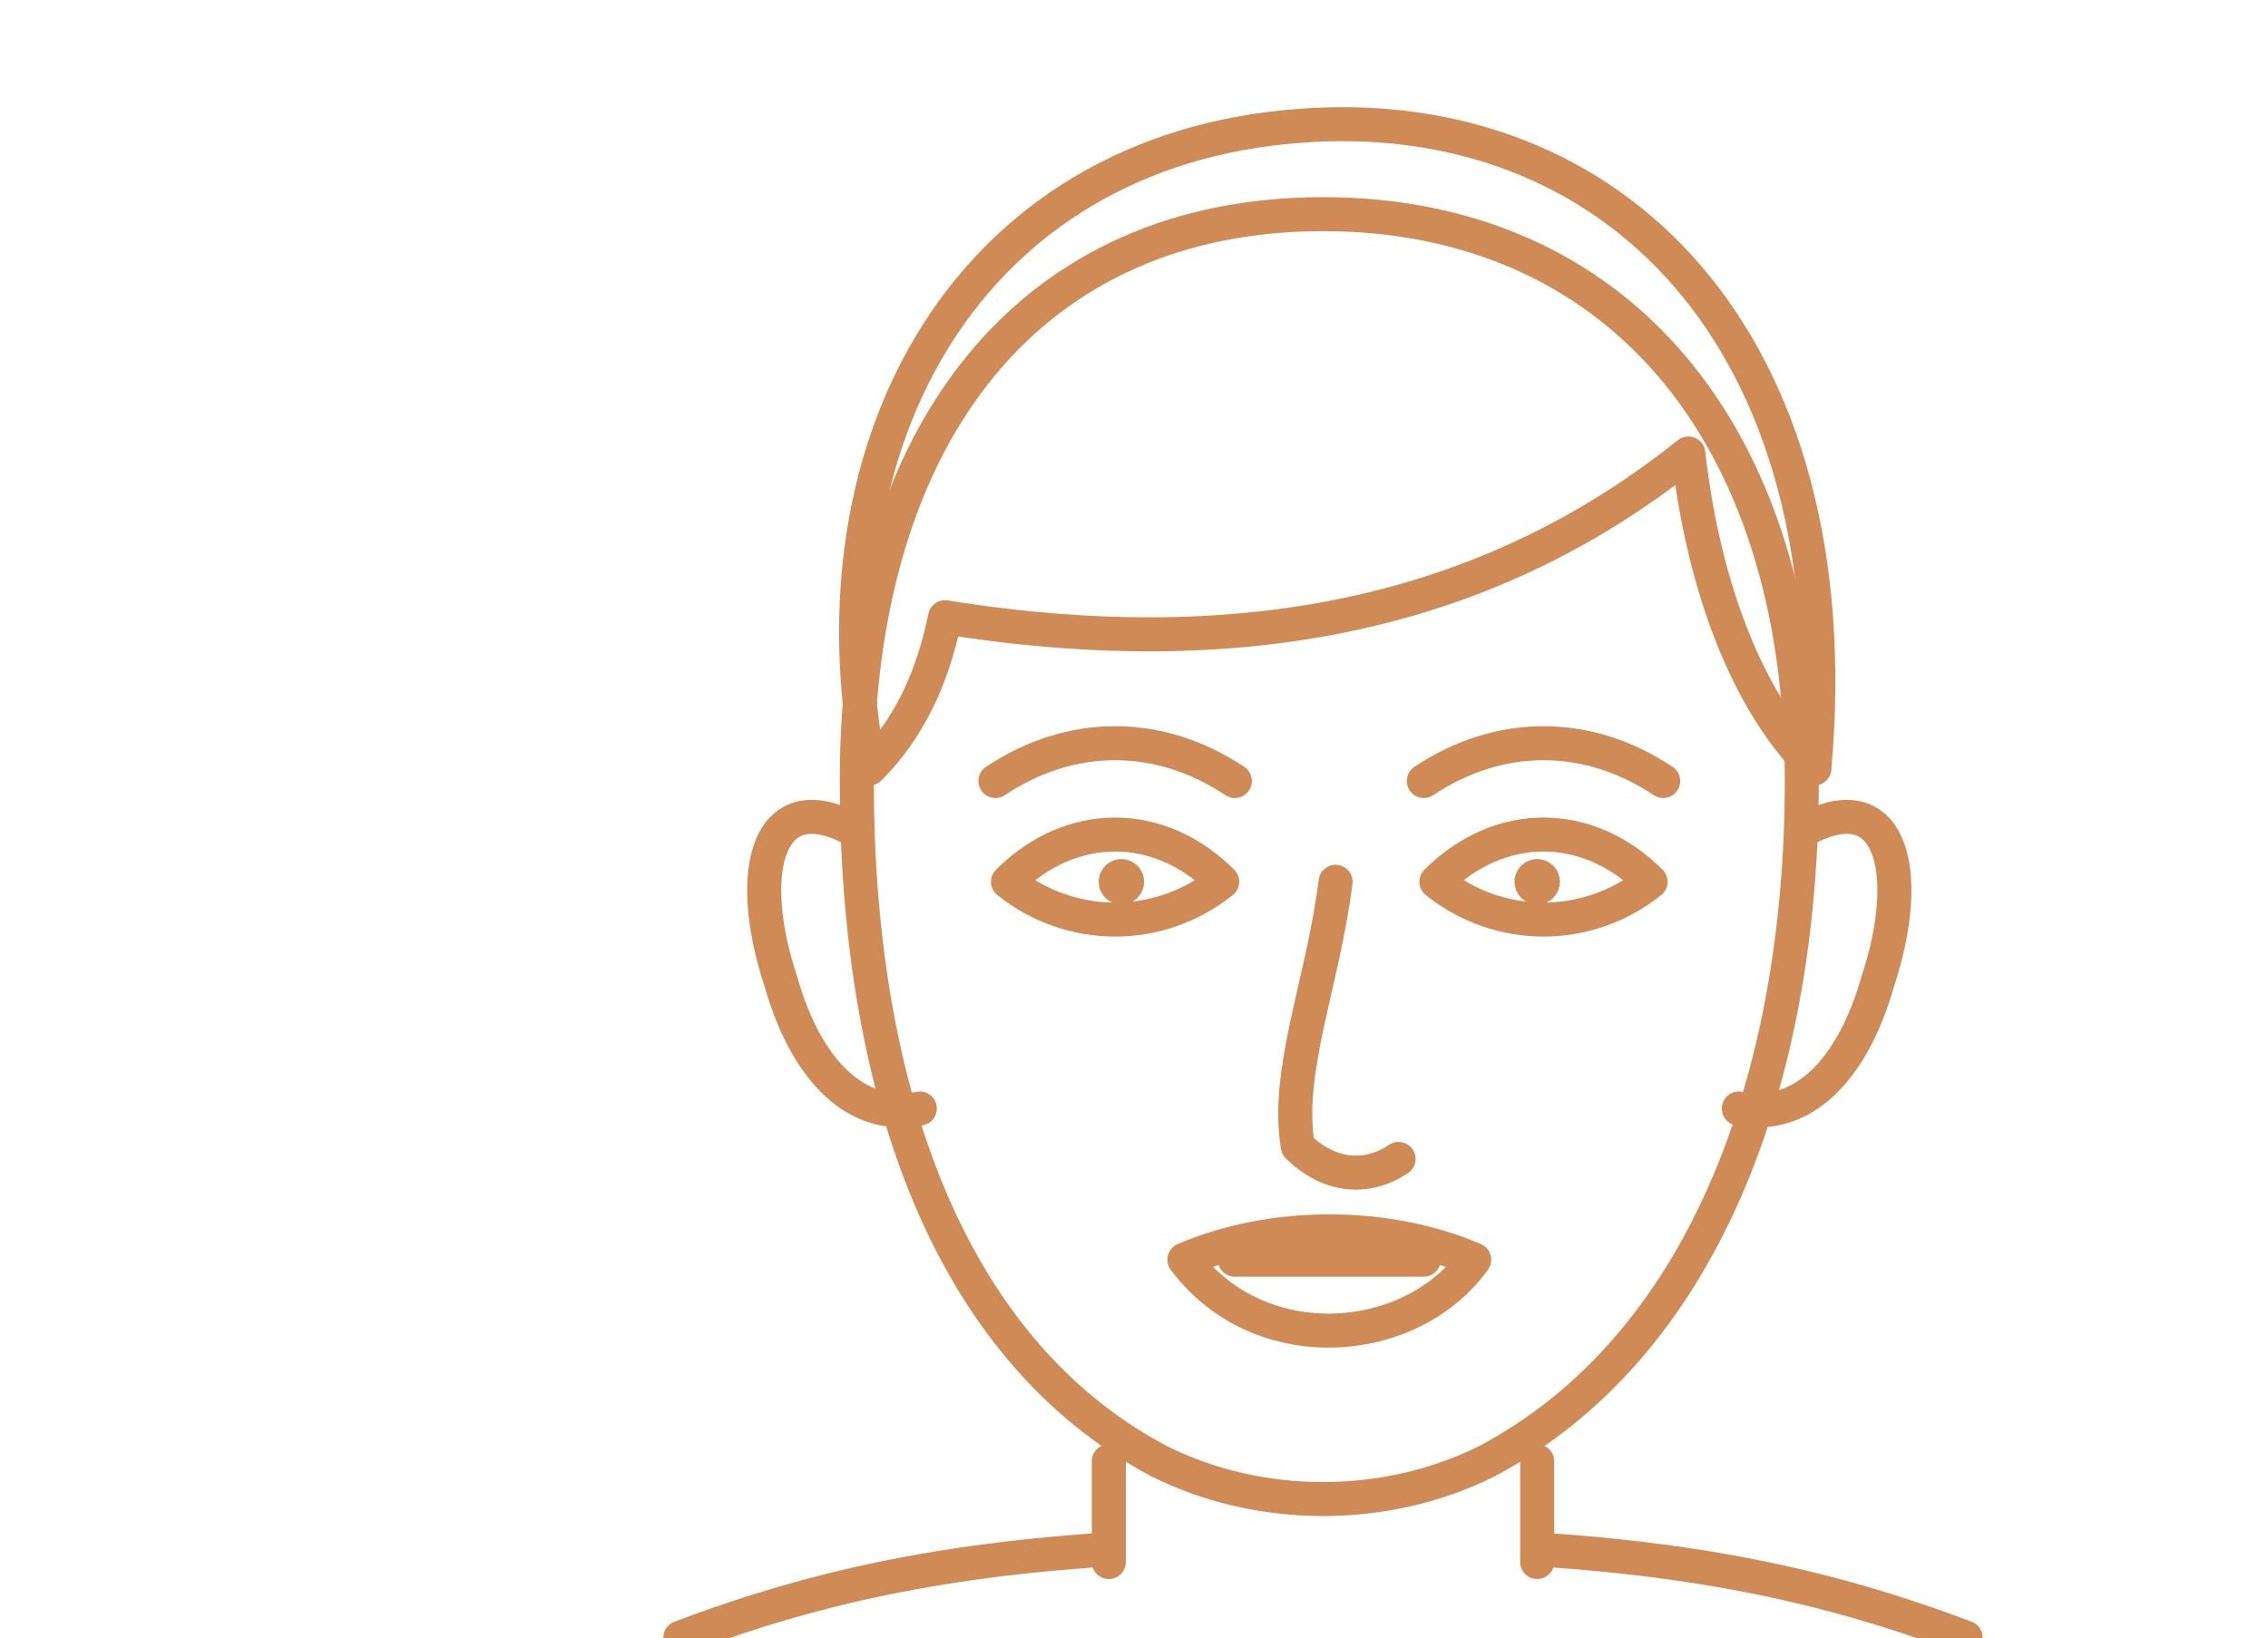
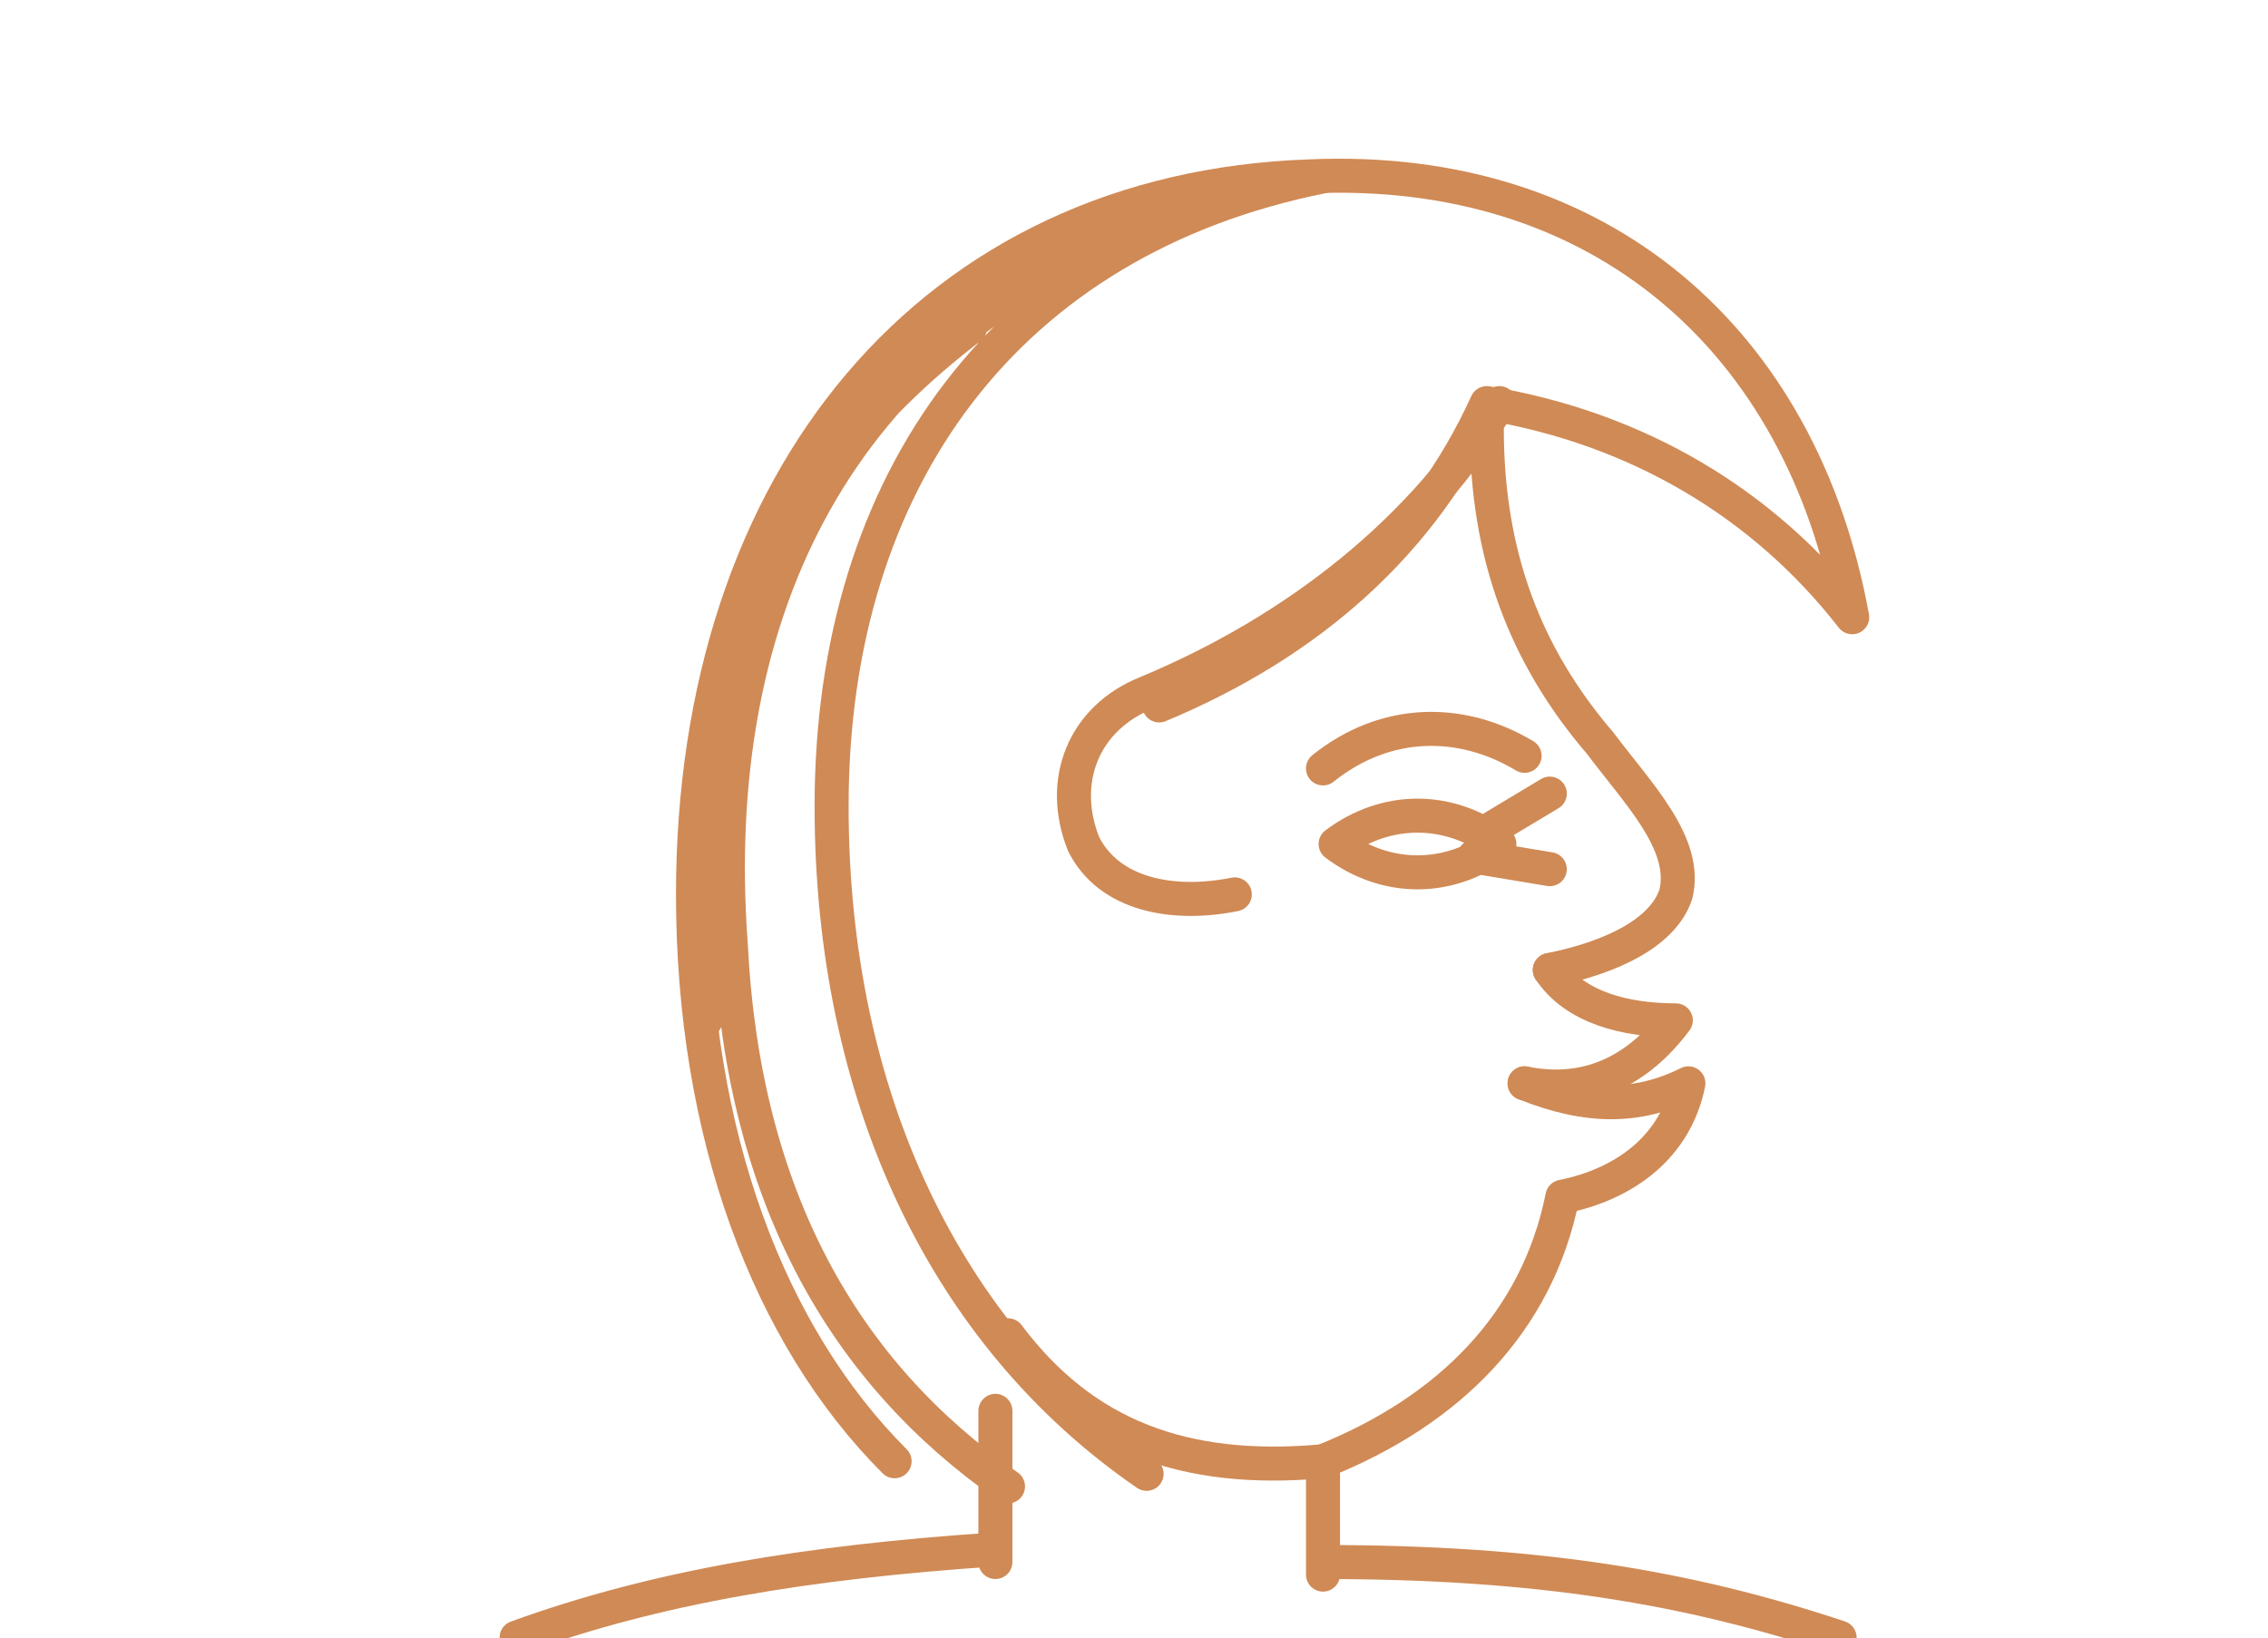
<svg xmlns="http://www.w3.org/2000/svg" viewBox="0 0 180 130">
  <g fill="none" stroke="#D08A55" stroke-width="2.7" stroke-linecap="round" stroke-linejoin="round">
-     <path d="M68 62c0-28 14-45 37-45s38 17 38 45c0 24-8 45-25 54-8 4-18 4-26 0-17-9-24-30-24-54Z" />
-     <path d="M69 61c-5-26 8-49 34-51 25-2 44 17 41 51-6-6-9-16-10-25-15 12-34 17-59 13-1 5-3 9-6 12Z" />
-     <path d="M68 66c-7-4-9 3-6 12 2 7 6 11 11 10M143 66c7-4 9 3 6 12-2 7-6 11-11 10" />
-     <path d="M79 62c6-4 13-4 19 0M113 62c6-4 13-4 19 0" />
-     <path d="M80 70c5-5 12-5 17 0-5 4-12 4-17 0ZM114 70c5-5 12-5 17 0-5 4-12 4-17 0Z" />
-     <circle cx="89" cy="70" r="1.8" fill="#D08A55" stroke="none" />
-     <circle cx="122" cy="70" r="1.8" fill="#D08A55" stroke="none" />
-     <path d="M106 70c-1 8-4 15-3 21 2 2 5 3 8 1" />
-     <path d="M94 100c7-3 16-3 23 0-5 7-17 8-23 0ZM98 100h15" />
-     <path d="M88 116v8M122 116v8M88 123c-16 1-26 4-34 7M122 123c16 1 26 4 34 7" />
+     <path d="M71 116c-10-10-16-26-16-45 0-33 19-56 49-57 23-1 39 13 43 35-7-9-17-15-29-17-5 11-14 19-26 24" />
+     <path d="M119 32c-6 10-16 18-28 23-5 2-7 7-5 12 2 4 7 5 12 4" />
+     <path d="M118 34c0 10 3 18 9 25 3 4 7 8 6 12-1 3-5 5-10 6" />
+     <path d="M123 77c2 3 6 4 10 4-3 4-7 6-12 5" />
+     <path d="M121 86c5 2 9 2 13 0-1 5-5 8-10 9-2 10-9 17-19 21" />
+     <path d="M105 61c5-4 11-4 16-1M106 67c4-3 9-3 13 0-4 3-9 3-13 0M118 66l5-3M117 68l6 1" />
+     <path d="M105 14c-25 5-39 24-39 50 0 23 9 42 25 53M91 18c-24 9-35 30-33 57 1 20 9 34 22 43M77 26c-17 13-24 31-21 55" />
+     <path d="M105 116v9M79 112v12M79 123c-15 1-27 3-38 7M105 124c17 0 29 2 41 6" />
+     <path d="M80 106c6 8 14 11 25 10" />
  </g>
</svg>
